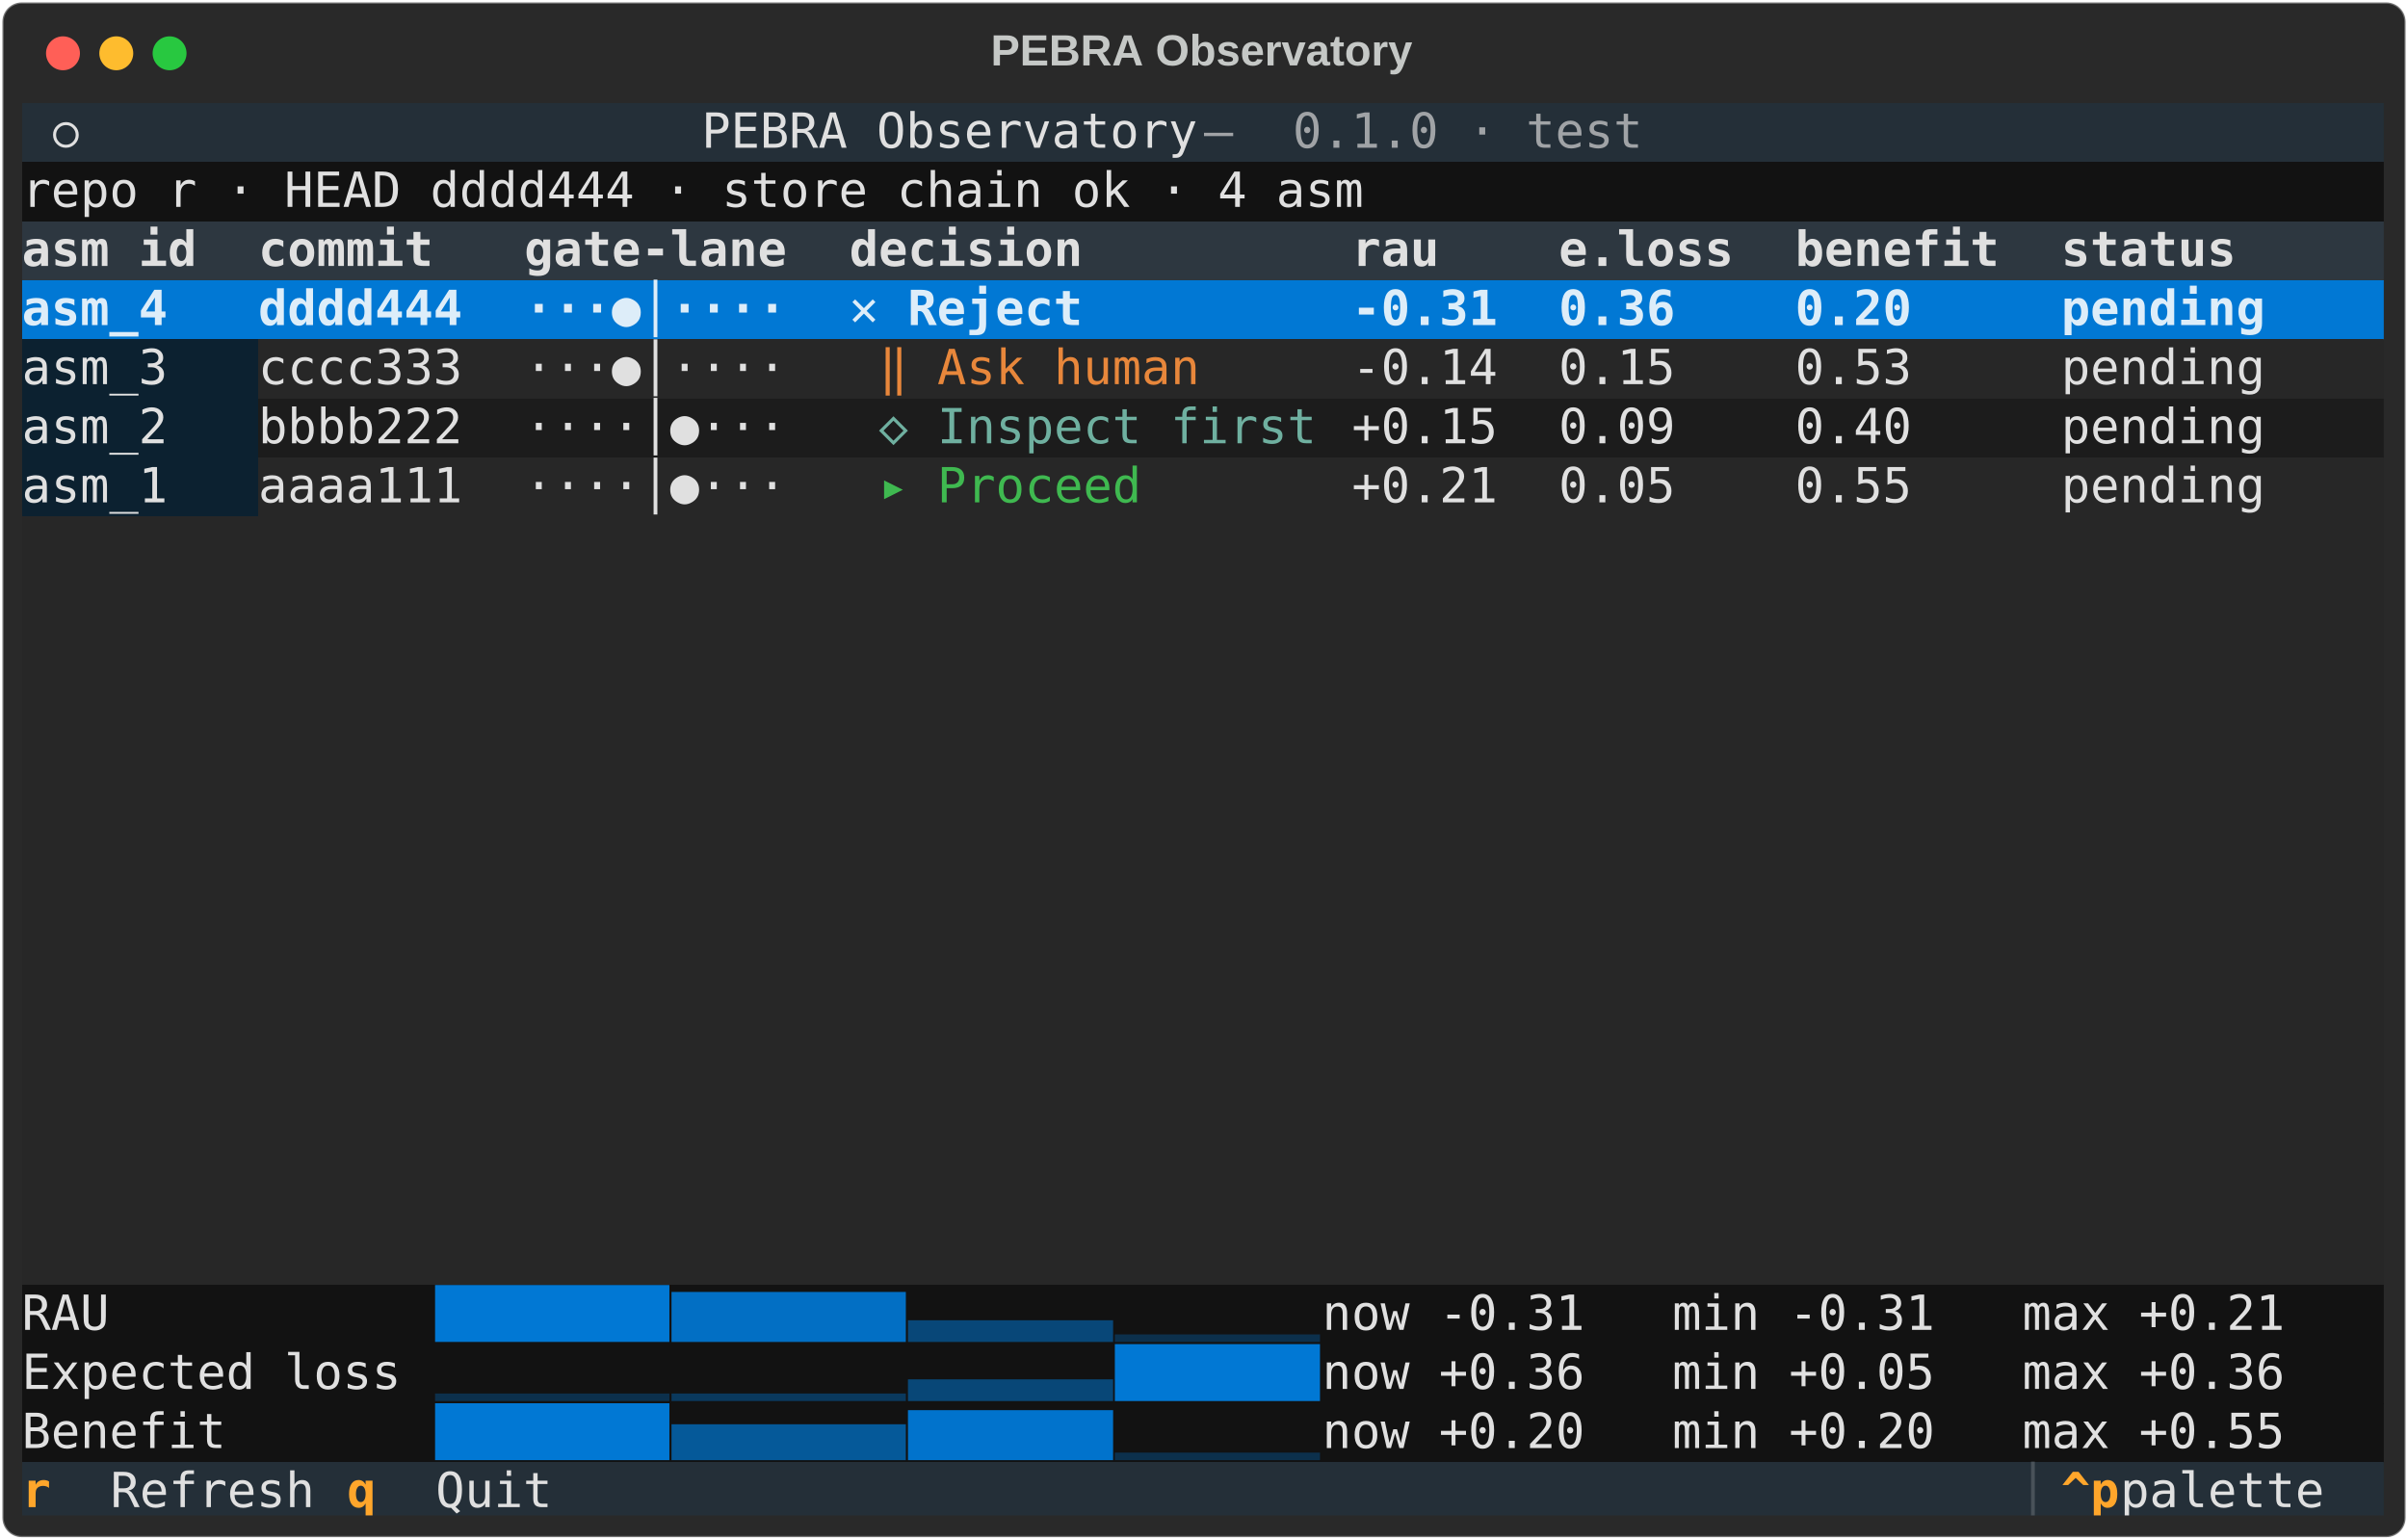
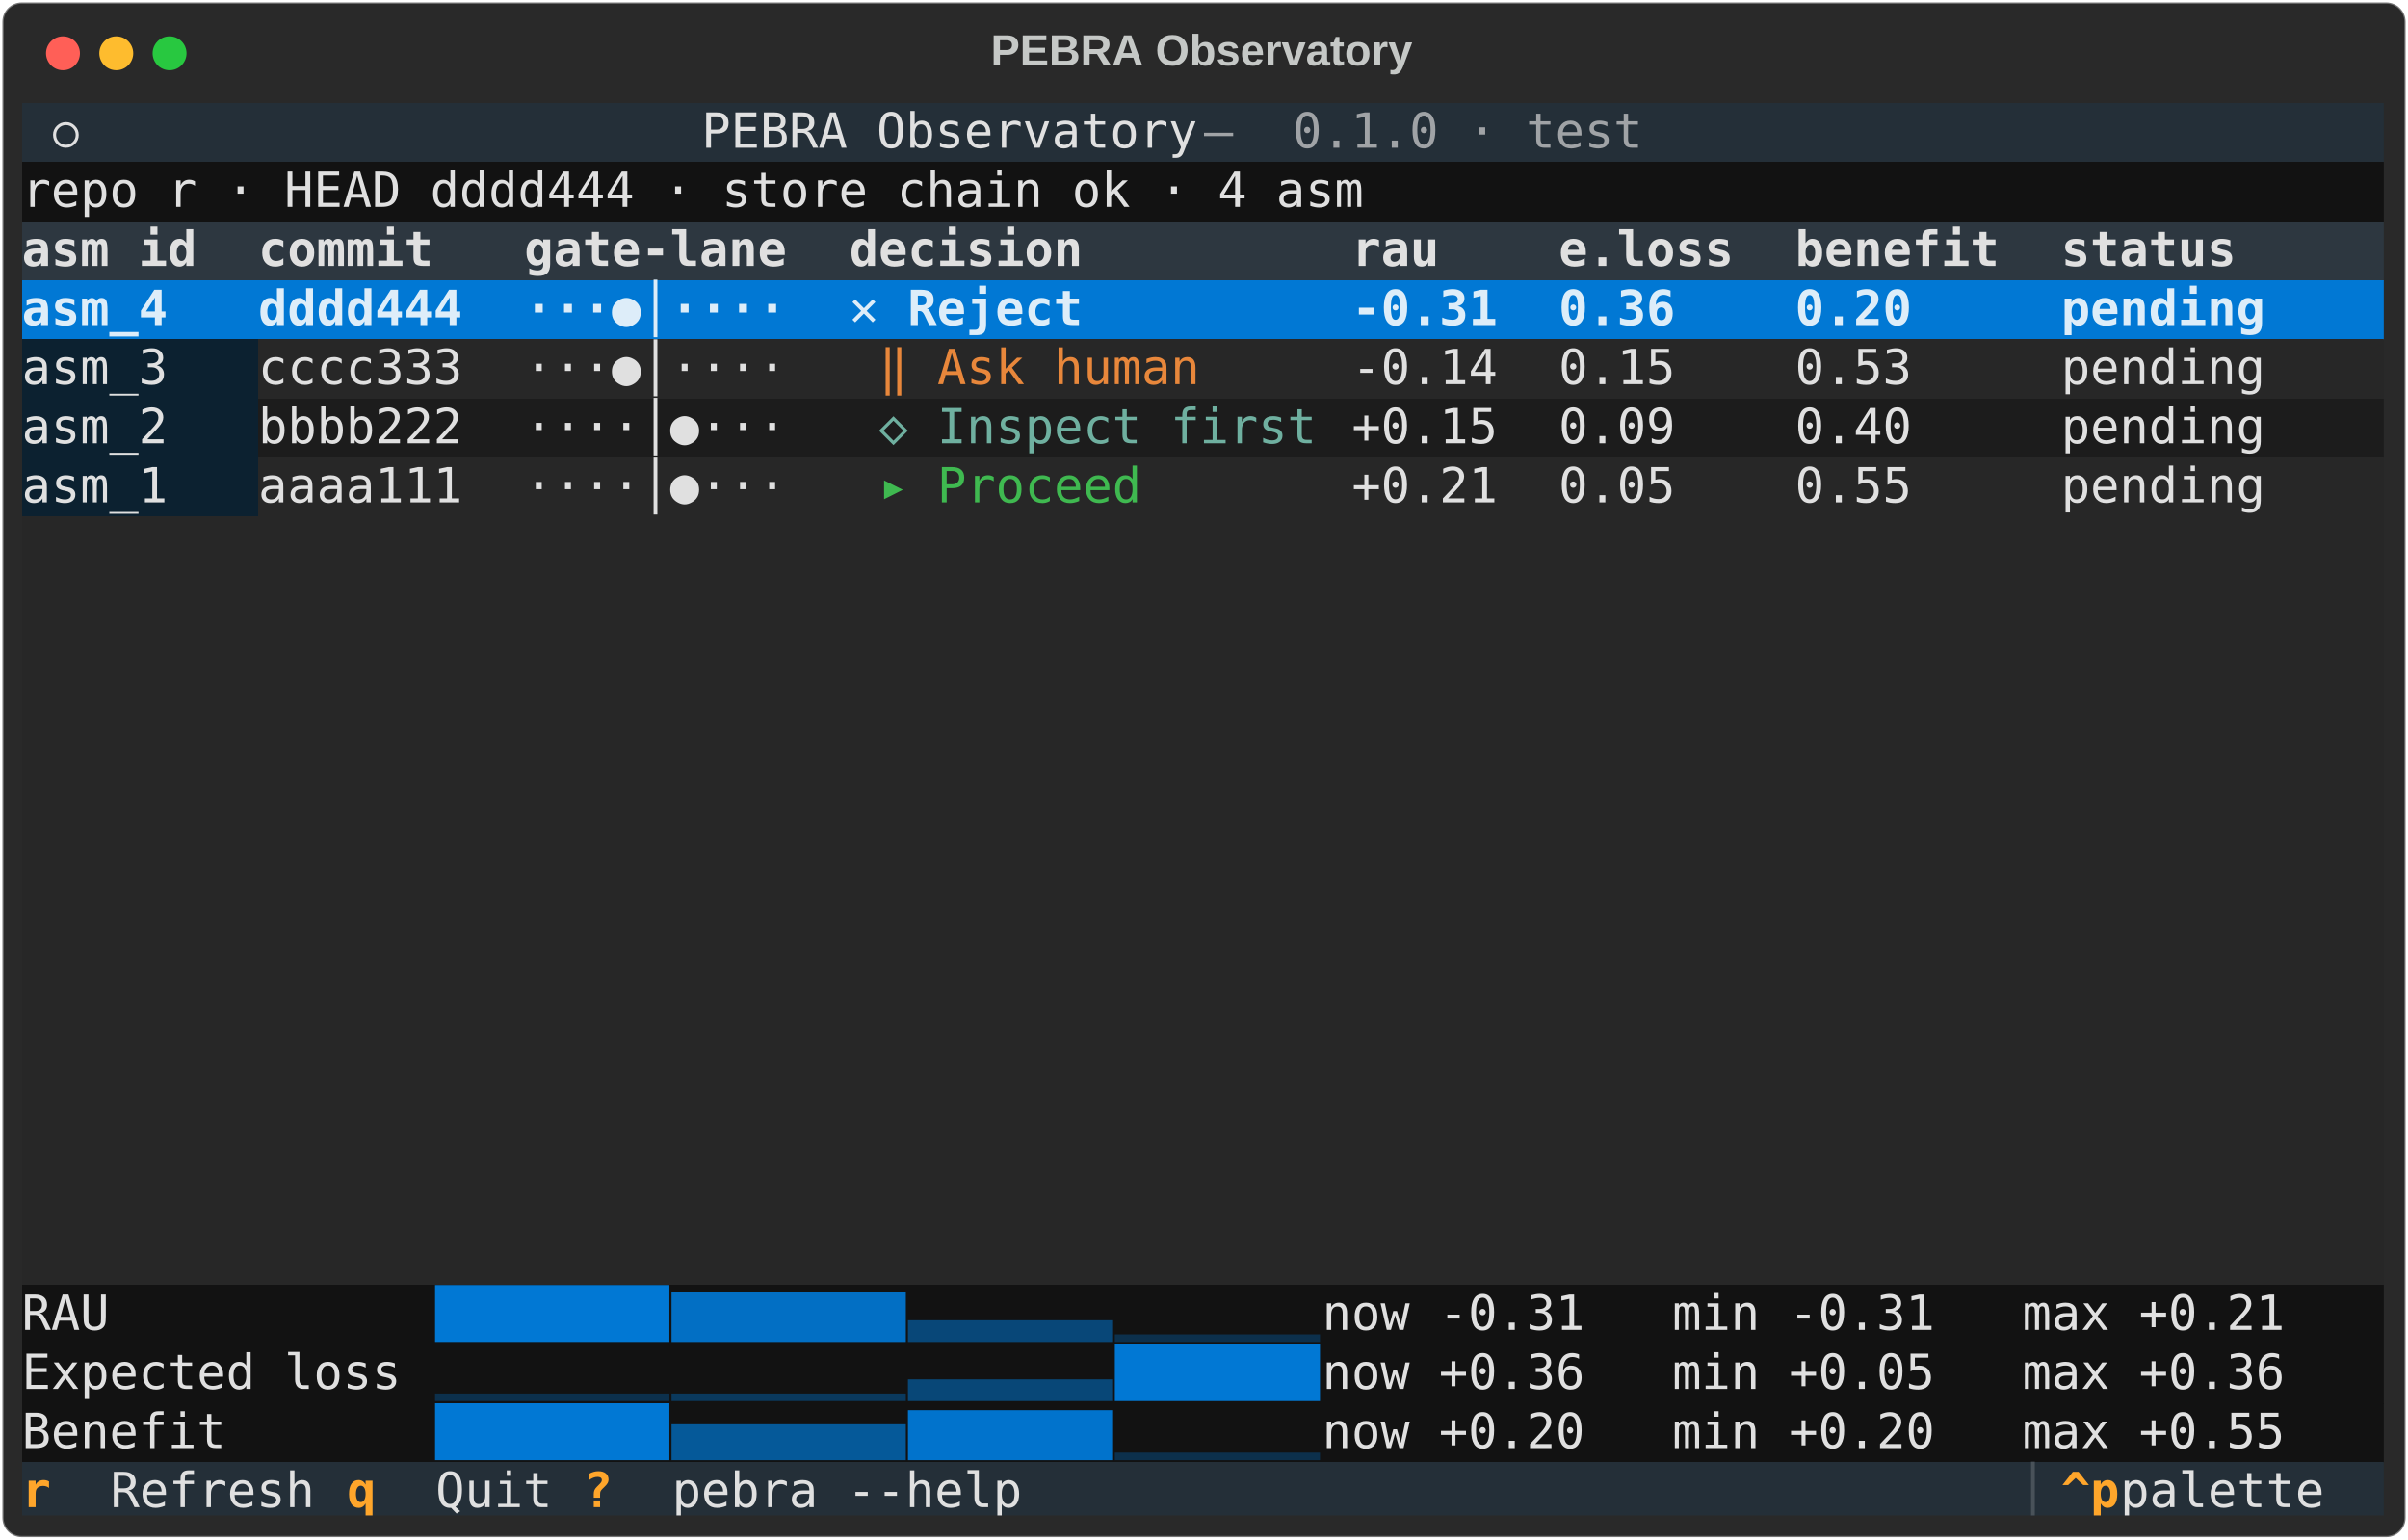
<svg xmlns="http://www.w3.org/2000/svg" class="rich-terminal" viewBox="0 0 994 635.6">
  <style>

    @font-face {
        font-family: "Fira Code";
        src: local("FiraCode-Regular"),
                url("https://cdnjs.cloudflare.com/ajax/libs/firacode/6.2.0/woff2/FiraCode-Regular.woff2") format("woff2"),
                url("https://cdnjs.cloudflare.com/ajax/libs/firacode/6.2.0/woff/FiraCode-Regular.woff") format("woff");
        font-style: normal;
        font-weight: 400;
    }
    @font-face {
        font-family: "Fira Code";
        src: local("FiraCode-Bold"),
                url("https://cdnjs.cloudflare.com/ajax/libs/firacode/6.2.0/woff2/FiraCode-Bold.woff2") format("woff2"),
                url("https://cdnjs.cloudflare.com/ajax/libs/firacode/6.2.0/woff/FiraCode-Bold.woff") format("woff");
        font-style: bold;
        font-weight: 700;
    }

    .terminal-matrix {
        font-family: Fira Code, monospace;
        font-size: 20px;
        line-height: 24.4px;
        font-variant-east-asian: full-width;
    }

    .terminal-title {
        font-size: 18px;
        font-weight: bold;
        font-family: arial;
    }

    .terminal-r1 { fill: #c5c8c6 }
.terminal-r2 { fill: #e0e0e0 }
.terminal-r3 { fill: #a0a3a6 }
.terminal-r4 { fill: #e0e0e0;font-weight: bold }
.terminal-r5 { fill: #ddedf9;font-weight: bold }
.terminal-r6 { fill: #e8873b }
.terminal-r7 { fill: #6fb0a0 }
.terminal-r8 { fill: #3fb950 }
.terminal-r9 { fill: #0178d4 }
.terminal-r10 { fill: #026fc4 }
.terminal-r11 { fill: #084778 }
.terminal-r12 { fill: #0c304c }
.terminal-r13 { fill: #0a395d }
.terminal-r14 { fill: #084777 }
.terminal-r15 { fill: #055999 }
.terminal-r16 { fill: #0173cc }
.terminal-r17 { fill: #ffa62b;font-weight: bold }
.terminal-r18 { fill: #495259 }
    </style>
  <defs>
    <clipPath id="terminal-clip-terminal">
      <rect x="0" y="0" width="975.0" height="584.6" />
    </clipPath>
    <clipPath id="terminal-line-0">
      <rect x="0" y="1.5" width="976" height="24.65" />
    </clipPath>
    <clipPath id="terminal-line-1">
      <rect x="0" y="25.9" width="976" height="24.65" />
    </clipPath>
    <clipPath id="terminal-line-2">
      <rect x="0" y="50.3" width="976" height="24.65" />
    </clipPath>
    <clipPath id="terminal-line-3">
      <rect x="0" y="74.7" width="976" height="24.65" />
    </clipPath>
    <clipPath id="terminal-line-4">
      <rect x="0" y="99.1" width="976" height="24.65" />
    </clipPath>
    <clipPath id="terminal-line-5">
      <rect x="0" y="123.5" width="976" height="24.65" />
    </clipPath>
    <clipPath id="terminal-line-6">
      <rect x="0" y="147.9" width="976" height="24.65" />
    </clipPath>
    <clipPath id="terminal-line-7">
      <rect x="0" y="172.3" width="976" height="24.65" />
    </clipPath>
    <clipPath id="terminal-line-8">
      <rect x="0" y="196.7" width="976" height="24.65" />
    </clipPath>
    <clipPath id="terminal-line-9">
      <rect x="0" y="221.1" width="976" height="24.65" />
    </clipPath>
    <clipPath id="terminal-line-10">
      <rect x="0" y="245.5" width="976" height="24.65" />
    </clipPath>
    <clipPath id="terminal-line-11">
      <rect x="0" y="269.9" width="976" height="24.65" />
    </clipPath>
    <clipPath id="terminal-line-12">
      <rect x="0" y="294.3" width="976" height="24.65" />
    </clipPath>
    <clipPath id="terminal-line-13">
      <rect x="0" y="318.7" width="976" height="24.65" />
    </clipPath>
    <clipPath id="terminal-line-14">
      <rect x="0" y="343.1" width="976" height="24.65" />
    </clipPath>
    <clipPath id="terminal-line-15">
      <rect x="0" y="367.5" width="976" height="24.65" />
    </clipPath>
    <clipPath id="terminal-line-16">
      <rect x="0" y="391.9" width="976" height="24.65" />
    </clipPath>
    <clipPath id="terminal-line-17">
      <rect x="0" y="416.3" width="976" height="24.65" />
    </clipPath>
    <clipPath id="terminal-line-18">
      <rect x="0" y="440.7" width="976" height="24.65" />
    </clipPath>
    <clipPath id="terminal-line-19">
      <rect x="0" y="465.1" width="976" height="24.65" />
    </clipPath>
    <clipPath id="terminal-line-20">
      <rect x="0" y="489.5" width="976" height="24.65" />
    </clipPath>
    <clipPath id="terminal-line-21">
      <rect x="0" y="513.9" width="976" height="24.65" />
    </clipPath>
    <clipPath id="terminal-line-22">
      <rect x="0" y="538.3" width="976" height="24.65" />
    </clipPath>
  </defs>
  <rect fill="#292929" stroke="rgba(255,255,255,0.35)" stroke-width="1" x="1" y="1" width="992" height="633.6" rx="8" />
  <text class="terminal-title" fill="#c5c8c6" text-anchor="middle" x="496" y="27">PEBRA Observatory</text>
  <g transform="translate(26,22)">
    <circle cx="0" cy="0" r="7" fill="#ff5f57" />
    <circle cx="22" cy="0" r="7" fill="#febc2e" />
    <circle cx="44" cy="0" r="7" fill="#28c840" />
  </g>
  <g transform="translate(9, 41)" clip-path="url(#terminal-clip-terminal)">
    <rect fill="#242f38" x="0" y="1.5" width="12.2" height="24.65" shape-rendering="crispEdges" />
    <rect fill="#242f38" x="12.2" y="1.5" width="12.2" height="24.65" shape-rendering="crispEdges" />
    <rect fill="#242f38" x="24.4" y="1.5" width="61" height="24.65" shape-rendering="crispEdges" />
    <rect fill="#242f38" x="85.4" y="1.5" width="12.2" height="24.65" shape-rendering="crispEdges" />
    <rect fill="#242f38" x="97.6" y="1.5" width="183" height="24.65" shape-rendering="crispEdges" />
    <rect fill="#242f38" x="280.6" y="1.5" width="207.4" height="24.65" shape-rendering="crispEdges" />
    <rect fill="#242f38" x="488" y="1.5" width="36.6" height="24.65" shape-rendering="crispEdges" />
    <rect fill="#242f38" x="524.6" y="1.5" width="146.4" height="24.65" shape-rendering="crispEdges" />
    <rect fill="#242f38" x="671" y="1.5" width="183" height="24.65" shape-rendering="crispEdges" />
    <rect fill="#242f38" x="854" y="1.5" width="12.2" height="24.65" shape-rendering="crispEdges" />
    <rect fill="#242f38" x="866.2" y="1.5" width="0" height="24.65" shape-rendering="crispEdges" />
    <rect fill="#242f38" x="866.2" y="1.5" width="109.8" height="24.65" shape-rendering="crispEdges" />
    <rect fill="#121212" x="0" y="25.9" width="561.2" height="24.65" shape-rendering="crispEdges" />
    <rect fill="#121212" x="561.2" y="25.9" width="414.8" height="24.65" shape-rendering="crispEdges" />
    <rect fill="#2d3740" x="0" y="50.3" width="97.6" height="24.65" shape-rendering="crispEdges" />
    <rect fill="#2d3740" x="97.6" y="50.3" width="109.8" height="24.65" shape-rendering="crispEdges" />
    <rect fill="#2d3740" x="207.4" y="50.3" width="134.2" height="24.65" shape-rendering="crispEdges" />
    <rect fill="#2d3740" x="341.6" y="50.3" width="207.4" height="24.65" shape-rendering="crispEdges" />
    <rect fill="#2d3740" x="549" y="50.3" width="85.4" height="24.65" shape-rendering="crispEdges" />
    <rect fill="#2d3740" x="634.4" y="50.3" width="97.6" height="24.65" shape-rendering="crispEdges" />
    <rect fill="#2d3740" x="732" y="50.3" width="109.8" height="24.65" shape-rendering="crispEdges" />
    <rect fill="#2d3740" x="841.8" y="50.3" width="109.8" height="24.65" shape-rendering="crispEdges" />
    <rect fill="#2d3740" x="951.6" y="50.3" width="24.4" height="24.65" shape-rendering="crispEdges" />
    <rect fill="#0178d4" x="0" y="74.7" width="97.6" height="24.65" shape-rendering="crispEdges" />
    <rect fill="#0178d4" x="97.6" y="74.7" width="109.8" height="24.65" shape-rendering="crispEdges" />
    <rect fill="#0178d4" x="207.4" y="74.7" width="134.2" height="24.65" shape-rendering="crispEdges" />
    <rect fill="#0178d4" x="341.6" y="74.7" width="207.4" height="24.65" shape-rendering="crispEdges" />
    <rect fill="#0178d4" x="549" y="74.7" width="85.4" height="24.65" shape-rendering="crispEdges" />
    <rect fill="#0178d4" x="634.4" y="74.7" width="97.6" height="24.65" shape-rendering="crispEdges" />
    <rect fill="#0178d4" x="732" y="74.7" width="109.8" height="24.65" shape-rendering="crispEdges" />
    <rect fill="#0178d4" x="841.8" y="74.7" width="109.8" height="24.65" shape-rendering="crispEdges" />
    <rect fill="#0178d4" x="951.6" y="74.7" width="24.4" height="24.65" shape-rendering="crispEdges" />
    <rect fill="#0c2130" x="0" y="99.1" width="97.6" height="24.65" shape-rendering="crispEdges" />
    <rect fill="#272727" x="97.6" y="99.1" width="109.8" height="24.65" shape-rendering="crispEdges" />
    <rect fill="#272727" x="207.4" y="99.1" width="134.2" height="24.65" shape-rendering="crispEdges" />
    <rect fill="#272727" x="341.6" y="99.1" width="12.2" height="24.65" shape-rendering="crispEdges" />
    <rect fill="#272727" x="353.8" y="99.1" width="134.2" height="24.65" shape-rendering="crispEdges" />
    <rect fill="#272727" x="488" y="99.1" width="61" height="24.65" shape-rendering="crispEdges" />
    <rect fill="#272727" x="549" y="99.1" width="85.4" height="24.65" shape-rendering="crispEdges" />
    <rect fill="#272727" x="634.4" y="99.1" width="97.6" height="24.65" shape-rendering="crispEdges" />
    <rect fill="#272727" x="732" y="99.1" width="109.8" height="24.65" shape-rendering="crispEdges" />
    <rect fill="#272727" x="841.8" y="99.1" width="109.8" height="24.65" shape-rendering="crispEdges" />
    <rect fill="#272727" x="951.6" y="99.1" width="24.4" height="24.65" shape-rendering="crispEdges" />
    <rect fill="#0c2130" x="0" y="123.5" width="97.6" height="24.65" shape-rendering="crispEdges" />
    <rect fill="#1c1c1c" x="97.6" y="123.5" width="109.8" height="24.65" shape-rendering="crispEdges" />
    <rect fill="#1c1c1c" x="207.4" y="123.5" width="134.2" height="24.65" shape-rendering="crispEdges" />
    <rect fill="#1c1c1c" x="341.6" y="123.5" width="12.2" height="24.65" shape-rendering="crispEdges" />
    <rect fill="#1c1c1c" x="353.8" y="123.5" width="183" height="24.65" shape-rendering="crispEdges" />
    <rect fill="#1c1c1c" x="536.8" y="123.5" width="12.2" height="24.65" shape-rendering="crispEdges" />
    <rect fill="#1c1c1c" x="549" y="123.5" width="85.4" height="24.65" shape-rendering="crispEdges" />
    <rect fill="#1c1c1c" x="634.4" y="123.5" width="97.6" height="24.65" shape-rendering="crispEdges" />
    <rect fill="#1c1c1c" x="732" y="123.5" width="109.8" height="24.65" shape-rendering="crispEdges" />
    <rect fill="#1c1c1c" x="841.8" y="123.5" width="109.8" height="24.65" shape-rendering="crispEdges" />
    <rect fill="#1c1c1c" x="951.6" y="123.5" width="24.4" height="24.65" shape-rendering="crispEdges" />
    <rect fill="#0c2130" x="0" y="147.9" width="97.6" height="24.65" shape-rendering="crispEdges" />
    <rect fill="#272727" x="97.6" y="147.9" width="109.8" height="24.65" shape-rendering="crispEdges" />
    <rect fill="#272727" x="207.4" y="147.9" width="134.2" height="24.65" shape-rendering="crispEdges" />
    <rect fill="#272727" x="341.6" y="147.9" width="12.2" height="24.65" shape-rendering="crispEdges" />
    <rect fill="#272727" x="353.8" y="147.9" width="109.8" height="24.65" shape-rendering="crispEdges" />
    <rect fill="#272727" x="463.6" y="147.9" width="85.4" height="24.65" shape-rendering="crispEdges" />
    <rect fill="#272727" x="549" y="147.9" width="85.4" height="24.65" shape-rendering="crispEdges" />
    <rect fill="#272727" x="634.4" y="147.9" width="97.6" height="24.65" shape-rendering="crispEdges" />
    <rect fill="#272727" x="732" y="147.9" width="109.8" height="24.65" shape-rendering="crispEdges" />
    <rect fill="#272727" x="841.8" y="147.9" width="109.8" height="24.65" shape-rendering="crispEdges" />
    <rect fill="#272727" x="951.6" y="147.9" width="24.4" height="24.65" shape-rendering="crispEdges" />
    <rect fill="#272727" x="0" y="172.3" width="976" height="24.65" shape-rendering="crispEdges" />
    <rect fill="#272727" x="0" y="196.7" width="976" height="24.65" shape-rendering="crispEdges" />
    <rect fill="#272727" x="0" y="221.1" width="976" height="24.65" shape-rendering="crispEdges" />
    <rect fill="#272727" x="0" y="245.5" width="976" height="24.65" shape-rendering="crispEdges" />
    <rect fill="#272727" x="0" y="269.9" width="976" height="24.65" shape-rendering="crispEdges" />
    <rect fill="#272727" x="0" y="294.3" width="976" height="24.65" shape-rendering="crispEdges" />
    <rect fill="#272727" x="0" y="318.7" width="976" height="24.65" shape-rendering="crispEdges" />
    <rect fill="#272727" x="0" y="343.1" width="976" height="24.65" shape-rendering="crispEdges" />
    <rect fill="#272727" x="0" y="367.5" width="976" height="24.65" shape-rendering="crispEdges" />
    <rect fill="#272727" x="0" y="391.9" width="976" height="24.65" shape-rendering="crispEdges" />
    <rect fill="#272727" x="0" y="416.3" width="976" height="24.65" shape-rendering="crispEdges" />
    <rect fill="#272727" x="0" y="440.7" width="976" height="24.65" shape-rendering="crispEdges" />
    <rect fill="#272727" x="0" y="465.1" width="976" height="24.65" shape-rendering="crispEdges" />
    <rect fill="#121212" x="0" y="489.5" width="36.6" height="24.65" shape-rendering="crispEdges" />
    <rect fill="#121212" x="36.6" y="489.5" width="134.2" height="24.65" shape-rendering="crispEdges" />
    <rect fill="#121212" x="170.8" y="489.5" width="97.6" height="24.65" shape-rendering="crispEdges" />
    <rect fill="#121212" x="268.4" y="489.5" width="97.6" height="24.65" shape-rendering="crispEdges" />
    <rect fill="#121212" x="366" y="489.5" width="85.4" height="24.65" shape-rendering="crispEdges" />
    <rect fill="#121212" x="451.4" y="489.5" width="85.4" height="24.65" shape-rendering="crispEdges" />
    <rect fill="#121212" x="536.8" y="489.5" width="402.6" height="24.65" shape-rendering="crispEdges" />
    <rect fill="#121212" x="939.4" y="489.5" width="36.6" height="24.65" shape-rendering="crispEdges" />
    <rect fill="#121212" x="0" y="513.9" width="158.6" height="24.65" shape-rendering="crispEdges" />
    <rect fill="#121212" x="158.6" y="513.9" width="12.2" height="24.65" shape-rendering="crispEdges" />
    <rect fill="#121212" x="170.8" y="513.9" width="97.6" height="24.65" shape-rendering="crispEdges" />
    <rect fill="#121212" x="268.4" y="513.9" width="97.6" height="24.65" shape-rendering="crispEdges" />
    <rect fill="#121212" x="366" y="513.9" width="85.4" height="24.65" shape-rendering="crispEdges" />
    <rect fill="#121212" x="451.4" y="513.9" width="85.4" height="24.65" shape-rendering="crispEdges" />
    <rect fill="#121212" x="536.8" y="513.9" width="402.6" height="24.65" shape-rendering="crispEdges" />
    <rect fill="#121212" x="939.4" y="513.9" width="36.6" height="24.65" shape-rendering="crispEdges" />
    <rect fill="#121212" x="0" y="538.3" width="85.4" height="24.65" shape-rendering="crispEdges" />
    <rect fill="#121212" x="85.4" y="538.3" width="85.4" height="24.65" shape-rendering="crispEdges" />
    <rect fill="#121212" x="170.8" y="538.3" width="97.6" height="24.65" shape-rendering="crispEdges" />
    <rect fill="#121212" x="268.4" y="538.3" width="97.6" height="24.65" shape-rendering="crispEdges" />
    <rect fill="#121212" x="366" y="538.3" width="85.4" height="24.65" shape-rendering="crispEdges" />
    <rect fill="#121212" x="451.4" y="538.3" width="85.4" height="24.65" shape-rendering="crispEdges" />
    <rect fill="#121212" x="536.8" y="538.3" width="402.6" height="24.65" shape-rendering="crispEdges" />
    <rect fill="#121212" x="939.4" y="538.3" width="36.6" height="24.65" shape-rendering="crispEdges" />
    <rect fill="#242f38" x="0" y="562.7" width="36.6" height="24.65" shape-rendering="crispEdges" />
    <rect fill="#242f38" x="36.6" y="562.7" width="97.6" height="24.65" shape-rendering="crispEdges" />
    <rect fill="#242f38" x="134.2" y="562.7" width="36.6" height="24.65" shape-rendering="crispEdges" />
    <rect fill="#242f38" x="170.8" y="562.7" width="61" height="24.65" shape-rendering="crispEdges" />
-     <rect fill="#242f38" x="231.8" y="562.7" width="597.8" height="24.65" shape-rendering="crispEdges" />
+     <rect fill="#242f38" x="231.8" y="562.7" width="36.6" height="24.65" shape-rendering="crispEdges" />
+     <rect fill="#242f38" x="268.4" y="562.7" width="158.6" height="24.65" shape-rendering="crispEdges" />
+     <rect fill="#242f38" x="427" y="562.7" width="402.6" height="24.65" shape-rendering="crispEdges" />
    <rect fill="#242f38" x="829.6" y="562.7" width="12.2" height="24.65" shape-rendering="crispEdges" />
    <rect fill="#242f38" x="841.8" y="562.7" width="24.4" height="24.65" shape-rendering="crispEdges" />
    <rect fill="#242f38" x="866.2" y="562.7" width="97.6" height="24.65" shape-rendering="crispEdges" />
    <rect fill="#242f38" x="963.8" y="562.7" width="12.2" height="24.65" shape-rendering="crispEdges" />
    <g class="terminal-matrix">
      <text class="terminal-r2" x="12.2" y="20" textLength="12.2" clip-path="url(#terminal-line-0)">⭘</text>
      <text class="terminal-r2" x="280.6" y="20" textLength="207.4" clip-path="url(#terminal-line-0)">PEBRA Observatory</text>
      <text class="terminal-r3" x="488" y="20" textLength="36.6" clip-path="url(#terminal-line-0)"> — </text>
      <text class="terminal-r3" x="524.6" y="20" textLength="146.4" clip-path="url(#terminal-line-0)">0.1.0 · test</text>
      <text class="terminal-r1" x="976" y="20" textLength="12.2" clip-path="url(#terminal-line-0)">
</text>
      <text class="terminal-r2" x="0" y="44.4" textLength="561.2" clip-path="url(#terminal-line-1)">repo r · HEAD dddd444 · store chain ok · 4 asm</text>
      <text class="terminal-r1" x="976" y="44.4" textLength="12.2" clip-path="url(#terminal-line-1)">
</text>
      <text class="terminal-r4" x="0" y="68.8" textLength="97.6" clip-path="url(#terminal-line-2)"> asm id </text>
      <text class="terminal-r4" x="97.6" y="68.8" textLength="109.8" clip-path="url(#terminal-line-2)"> commit  </text>
      <text class="terminal-r4" x="207.4" y="68.8" textLength="134.2" clip-path="url(#terminal-line-2)"> gate-lane </text>
      <text class="terminal-r4" x="341.6" y="68.8" textLength="207.4" clip-path="url(#terminal-line-2)"> decision        </text>
      <text class="terminal-r4" x="549" y="68.8" textLength="85.4" clip-path="url(#terminal-line-2)"> rau   </text>
      <text class="terminal-r4" x="634.4" y="68.8" textLength="97.6" clip-path="url(#terminal-line-2)"> e.loss </text>
      <text class="terminal-r4" x="732" y="68.8" textLength="109.8" clip-path="url(#terminal-line-2)"> benefit </text>
      <text class="terminal-r4" x="841.8" y="68.8" textLength="109.8" clip-path="url(#terminal-line-2)"> status  </text>
      <text class="terminal-r1" x="976" y="68.8" textLength="12.2" clip-path="url(#terminal-line-2)">
</text>
      <text class="terminal-r5" x="0" y="93.2" textLength="97.6" clip-path="url(#terminal-line-3)"> asm_4  </text>
      <text class="terminal-r5" x="97.6" y="93.2" textLength="109.8" clip-path="url(#terminal-line-3)"> dddd444 </text>
      <text class="terminal-r5" x="207.4" y="93.2" textLength="134.2" clip-path="url(#terminal-line-3)"> ···●│···· </text>
      <text class="terminal-r5" x="341.6" y="93.2" textLength="207.4" clip-path="url(#terminal-line-3)"> ✕ Reject        </text>
      <text class="terminal-r5" x="549" y="93.2" textLength="85.4" clip-path="url(#terminal-line-3)"> -0.31 </text>
      <text class="terminal-r5" x="634.4" y="93.2" textLength="97.6" clip-path="url(#terminal-line-3)"> 0.36   </text>
      <text class="terminal-r5" x="732" y="93.2" textLength="109.8" clip-path="url(#terminal-line-3)"> 0.20    </text>
      <text class="terminal-r5" x="841.8" y="93.2" textLength="109.8" clip-path="url(#terminal-line-3)"> pending </text>
      <text class="terminal-r1" x="976" y="93.2" textLength="12.2" clip-path="url(#terminal-line-3)">
</text>
      <text class="terminal-r2" x="0" y="117.6" textLength="97.6" clip-path="url(#terminal-line-4)"> asm_3  </text>
      <text class="terminal-r2" x="97.6" y="117.6" textLength="109.8" clip-path="url(#terminal-line-4)"> cccc333 </text>
      <text class="terminal-r2" x="207.4" y="117.6" textLength="134.2" clip-path="url(#terminal-line-4)"> ···●│···· </text>
      <text class="terminal-r6" x="353.8" y="117.6" textLength="134.2" clip-path="url(#terminal-line-4)">‖ Ask human</text>
      <text class="terminal-r2" x="549" y="117.6" textLength="85.4" clip-path="url(#terminal-line-4)"> -0.14 </text>
      <text class="terminal-r2" x="634.4" y="117.6" textLength="97.6" clip-path="url(#terminal-line-4)"> 0.15   </text>
      <text class="terminal-r2" x="732" y="117.6" textLength="109.8" clip-path="url(#terminal-line-4)"> 0.53    </text>
      <text class="terminal-r2" x="841.8" y="117.6" textLength="109.8" clip-path="url(#terminal-line-4)"> pending </text>
      <text class="terminal-r1" x="976" y="117.6" textLength="12.2" clip-path="url(#terminal-line-4)">
</text>
      <text class="terminal-r2" x="0" y="142" textLength="97.6" clip-path="url(#terminal-line-5)"> asm_2  </text>
      <text class="terminal-r2" x="97.6" y="142" textLength="109.8" clip-path="url(#terminal-line-5)"> bbbb222 </text>
      <text class="terminal-r2" x="207.4" y="142" textLength="134.2" clip-path="url(#terminal-line-5)"> ····│●··· </text>
      <text class="terminal-r7" x="353.8" y="142" textLength="183" clip-path="url(#terminal-line-5)">◇ Inspect first</text>
      <text class="terminal-r2" x="549" y="142" textLength="85.4" clip-path="url(#terminal-line-5)"> +0.15 </text>
      <text class="terminal-r2" x="634.4" y="142" textLength="97.6" clip-path="url(#terminal-line-5)"> 0.09   </text>
      <text class="terminal-r2" x="732" y="142" textLength="109.8" clip-path="url(#terminal-line-5)"> 0.40    </text>
      <text class="terminal-r2" x="841.8" y="142" textLength="109.8" clip-path="url(#terminal-line-5)"> pending </text>
      <text class="terminal-r1" x="976" y="142" textLength="12.2" clip-path="url(#terminal-line-5)">
</text>
      <text class="terminal-r2" x="0" y="166.4" textLength="97.6" clip-path="url(#terminal-line-6)"> asm_1  </text>
      <text class="terminal-r2" x="97.6" y="166.4" textLength="109.8" clip-path="url(#terminal-line-6)"> aaaa111 </text>
      <text class="terminal-r2" x="207.4" y="166.4" textLength="134.2" clip-path="url(#terminal-line-6)"> ····│●··· </text>
      <text class="terminal-r8" x="353.8" y="166.4" textLength="109.8" clip-path="url(#terminal-line-6)">▸ Proceed</text>
      <text class="terminal-r2" x="549" y="166.4" textLength="85.4" clip-path="url(#terminal-line-6)"> +0.21 </text>
      <text class="terminal-r2" x="634.4" y="166.4" textLength="97.6" clip-path="url(#terminal-line-6)"> 0.05   </text>
      <text class="terminal-r2" x="732" y="166.4" textLength="109.8" clip-path="url(#terminal-line-6)"> 0.55    </text>
      <text class="terminal-r2" x="841.8" y="166.4" textLength="109.8" clip-path="url(#terminal-line-6)"> pending </text>
      <text class="terminal-r1" x="976" y="166.4" textLength="12.2" clip-path="url(#terminal-line-6)">
</text>
      <text class="terminal-r1" x="976" y="190.8" textLength="12.2" clip-path="url(#terminal-line-7)">
</text>
      <text class="terminal-r1" x="976" y="215.2" textLength="12.2" clip-path="url(#terminal-line-8)">
</text>
      <text class="terminal-r1" x="976" y="239.6" textLength="12.2" clip-path="url(#terminal-line-9)">
</text>
      <text class="terminal-r1" x="976" y="264" textLength="12.2" clip-path="url(#terminal-line-10)">
</text>
      <text class="terminal-r1" x="976" y="288.4" textLength="12.2" clip-path="url(#terminal-line-11)">
</text>
      <text class="terminal-r1" x="976" y="312.8" textLength="12.2" clip-path="url(#terminal-line-12)">
</text>
      <text class="terminal-r1" x="976" y="337.2" textLength="12.2" clip-path="url(#terminal-line-13)">
</text>
      <text class="terminal-r1" x="976" y="361.6" textLength="12.2" clip-path="url(#terminal-line-14)">
</text>
      <text class="terminal-r1" x="976" y="386" textLength="12.2" clip-path="url(#terminal-line-15)">
</text>
      <text class="terminal-r1" x="976" y="410.4" textLength="12.2" clip-path="url(#terminal-line-16)">
</text>
      <text class="terminal-r1" x="976" y="434.8" textLength="12.2" clip-path="url(#terminal-line-17)">
</text>
      <text class="terminal-r1" x="976" y="459.2" textLength="12.2" clip-path="url(#terminal-line-18)">
</text>
      <text class="terminal-r1" x="976" y="483.6" textLength="12.2" clip-path="url(#terminal-line-19)">
</text>
      <text class="terminal-r2" x="0" y="508" textLength="36.6" clip-path="url(#terminal-line-20)">RAU</text>
      <text class="terminal-r9" x="170.8" y="508" textLength="97.6" clip-path="url(#terminal-line-20)">████████</text>
      <text class="terminal-r10" x="268.4" y="508" textLength="97.6" clip-path="url(#terminal-line-20)">▇▇▇▇▇▇▇▇</text>
      <text class="terminal-r11" x="366" y="508" textLength="85.4" clip-path="url(#terminal-line-20)">▃▃▃▃▃▃▃</text>
      <text class="terminal-r12" x="451.4" y="508" textLength="85.4" clip-path="url(#terminal-line-20)">▁▁▁▁▁▁▁</text>
      <text class="terminal-r2" x="536.8" y="508" textLength="402.6" clip-path="url(#terminal-line-20)">now -0.31   min -0.31   max +0.21</text>
      <text class="terminal-r1" x="976" y="508" textLength="12.2" clip-path="url(#terminal-line-20)">
</text>
      <text class="terminal-r2" x="0" y="532.4" textLength="158.6" clip-path="url(#terminal-line-21)">Expected loss</text>
      <text class="terminal-r12" x="170.8" y="532.4" textLength="97.6" clip-path="url(#terminal-line-21)">▁▁▁▁▁▁▁▁</text>
      <text class="terminal-r13" x="268.4" y="532.4" textLength="97.6" clip-path="url(#terminal-line-21)">▁▁▁▁▁▁▁▁</text>
      <text class="terminal-r14" x="366" y="532.4" textLength="85.4" clip-path="url(#terminal-line-21)">▃▃▃▃▃▃▃</text>
      <text class="terminal-r9" x="451.4" y="532.4" textLength="85.4" clip-path="url(#terminal-line-21)">███████</text>
      <text class="terminal-r2" x="536.8" y="532.4" textLength="402.6" clip-path="url(#terminal-line-21)">now +0.36   min +0.05   max +0.36</text>
      <text class="terminal-r1" x="976" y="532.4" textLength="12.2" clip-path="url(#terminal-line-21)">
</text>
      <text class="terminal-r2" x="0" y="556.8" textLength="85.4" clip-path="url(#terminal-line-22)">Benefit</text>
      <text class="terminal-r9" x="170.8" y="556.8" textLength="97.6" clip-path="url(#terminal-line-22)">████████</text>
      <text class="terminal-r15" x="268.4" y="556.8" textLength="97.6" clip-path="url(#terminal-line-22)">▅▅▅▅▅▅▅▅</text>
      <text class="terminal-r16" x="366" y="556.8" textLength="85.4" clip-path="url(#terminal-line-22)">▇▇▇▇▇▇▇</text>
      <text class="terminal-r12" x="451.4" y="556.8" textLength="85.4" clip-path="url(#terminal-line-22)">▁▁▁▁▁▁▁</text>
      <text class="terminal-r2" x="536.8" y="556.8" textLength="402.6" clip-path="url(#terminal-line-22)">now +0.20   min +0.20   max +0.55</text>
      <text class="terminal-r1" x="976" y="556.8" textLength="12.2" clip-path="url(#terminal-line-22)">
</text>
      <text class="terminal-r17" x="0" y="581.2" textLength="36.6" clip-path="url(#terminal-line-23)"> r </text>
      <text class="terminal-r2" x="36.6" y="581.2" textLength="97.6" clip-path="url(#terminal-line-23)">Refresh </text>
      <text class="terminal-r17" x="134.2" y="581.2" textLength="36.6" clip-path="url(#terminal-line-23)"> q </text>
      <text class="terminal-r2" x="170.8" y="581.2" textLength="61" clip-path="url(#terminal-line-23)">Quit </text>
+       <text class="terminal-r17" x="231.8" y="581.2" textLength="36.6" clip-path="url(#terminal-line-23)"> ? </text>
+       <text class="terminal-r2" x="268.4" y="581.2" textLength="158.6" clip-path="url(#terminal-line-23)">pebra --help </text>
      <text class="terminal-r18" x="829.6" y="581.2" textLength="12.2" clip-path="url(#terminal-line-23)">▏</text>
      <text class="terminal-r17" x="841.8" y="581.2" textLength="24.4" clip-path="url(#terminal-line-23)">^p</text>
      <text class="terminal-r2" x="866.2" y="581.2" textLength="97.6" clip-path="url(#terminal-line-23)"> palette</text>
    </g>
  </g>
</svg>
